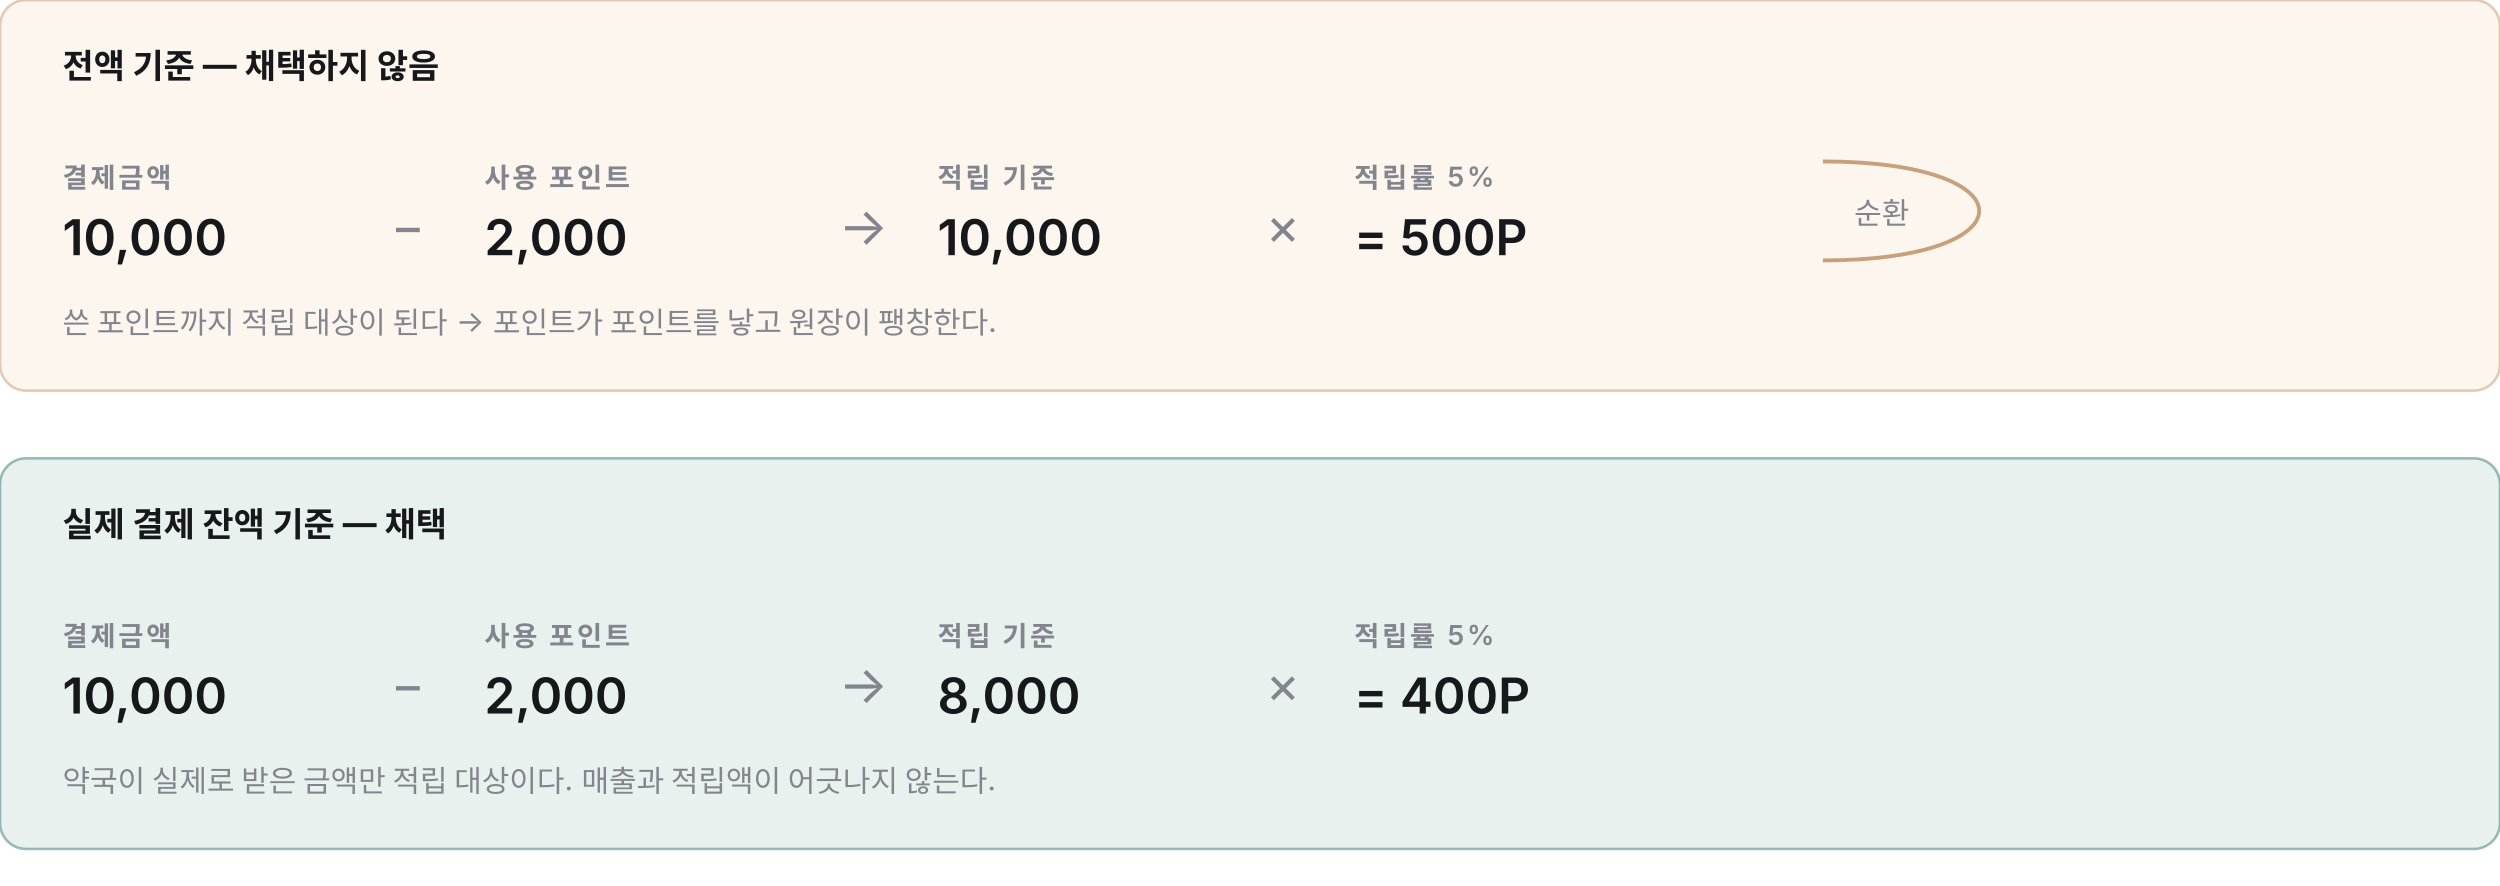
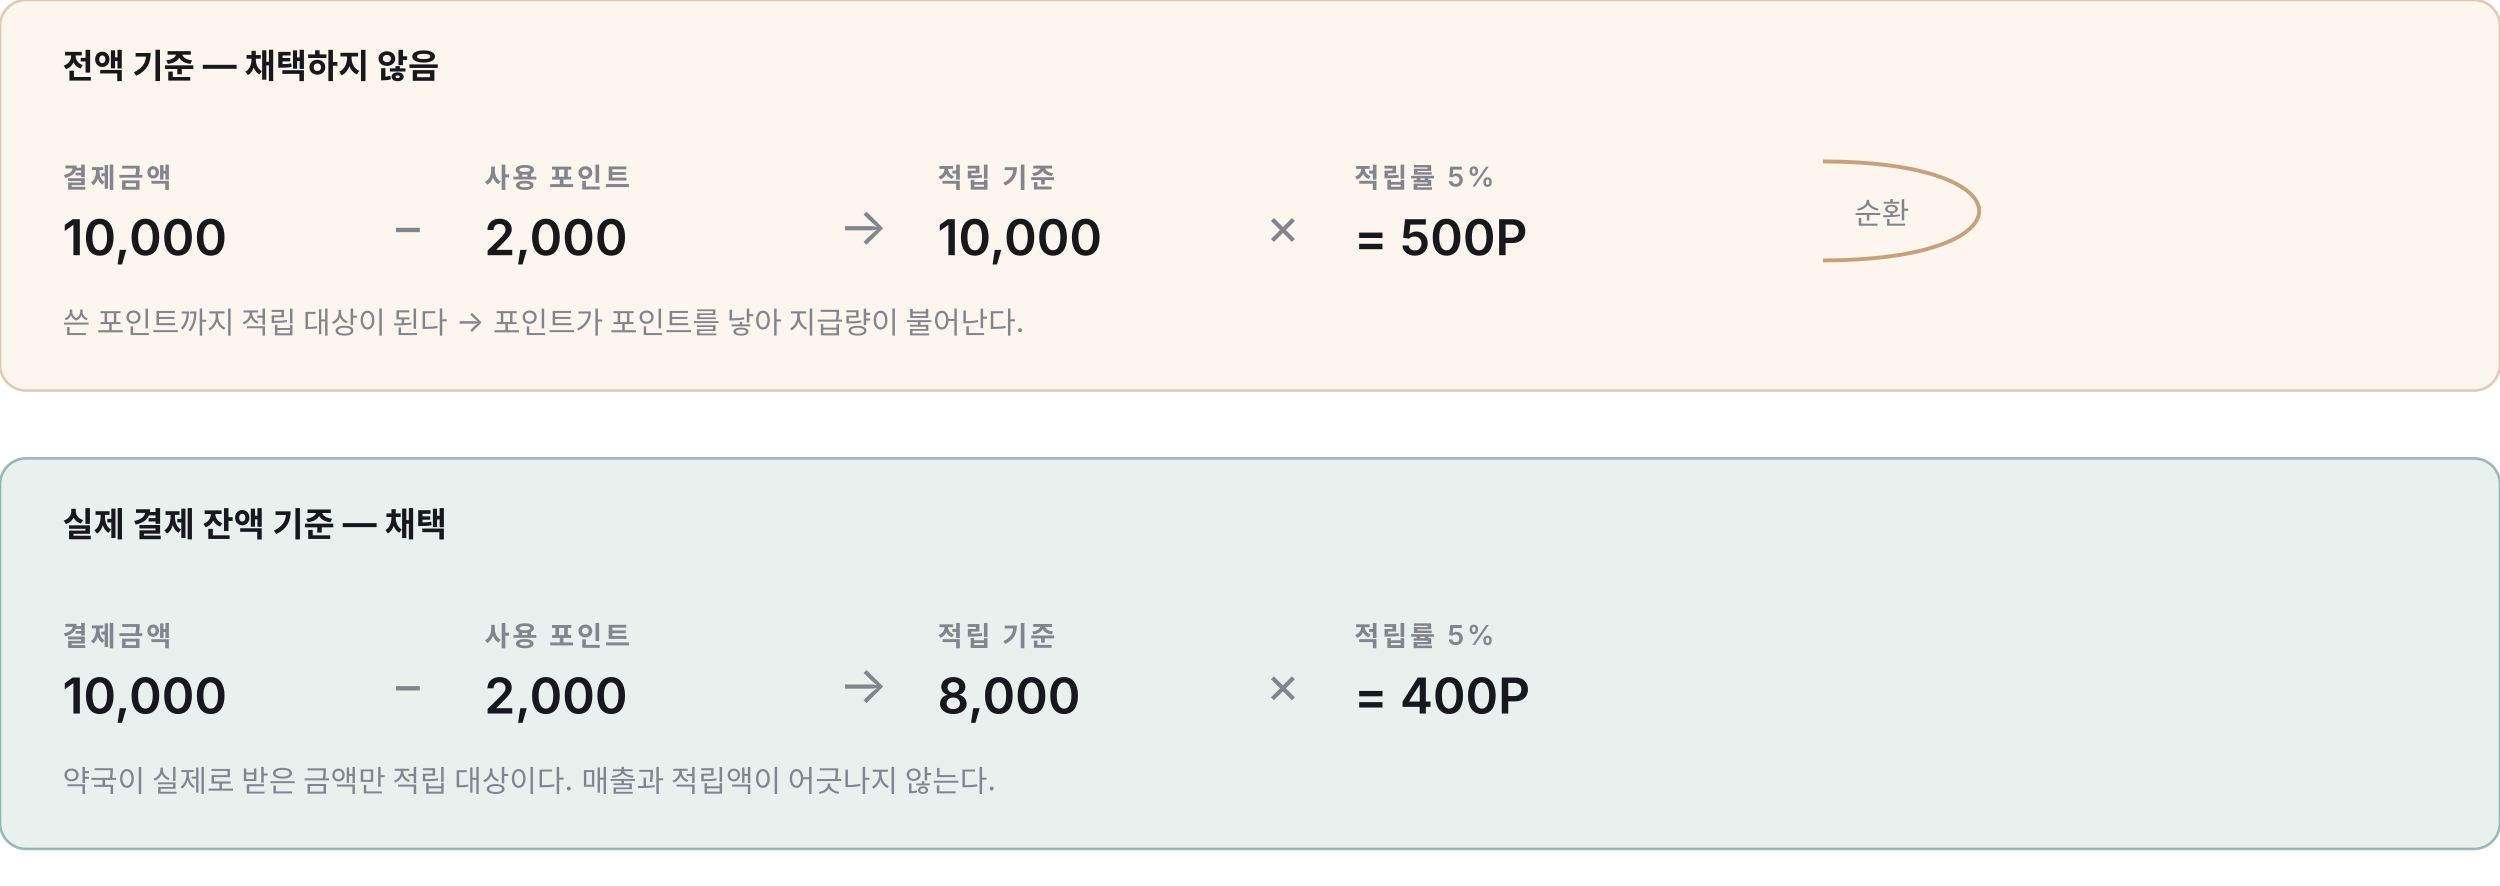
<svg xmlns="http://www.w3.org/2000/svg" viewBox="0 0 960 340" width="960" height="340" role="img" aria-label="적립 기준을 전액으로 할 때와 실결제액으로 할 때의 비교">
  <style>
    .t{font-family:Pretendard,-apple-system,"Apple SD Gothic Neo",system-ui,sans-serif}
    .h{font-size:13px;font-weight:700;fill:#16181c}
    .n{font-size:19px;font-weight:600;fill:#16181c;font-variant-numeric:tabular-nums}
    .k{font-size:10.5px;font-weight:600;fill:#82858d;letter-spacing:.1em}
    .s{font-size:11.5px;fill:#82858d}
    .op{font-size:20px;fill:#82858d}
  </style>
  <g class="t">
    <rect x="0" y="0" width="960" height="150" rx="10" fill="#fdf6ee" stroke="#9a5b1e" stroke-opacity=".3" />
    <text x="24" y="30" class="h" fill="#9a5b1e">전액 기준 — 채택하지 않음</text>
    <g>
      <text x="24" y="72" class="k">결제금액</text>
      <text x="24" y="98" class="n">10,000</text>
      <text x="150" y="94" class="op">−</text>
      <text x="186" y="72" class="k">사용 포인트</text>
      <text x="186" y="98" class="n">2,000</text>
      <text x="322" y="94" class="op">→</text>
      <text x="360" y="72" class="k">적립 기준</text>
      <text x="360" y="98" class="n" fill="#9a5b1e">10,000</text>
      <text x="486" y="94" class="op">×</text>
      <text x="520" y="72" class="k">적립률 5%</text>
      <text x="520" y="98" class="n">= 500P</text>
    </g>
-     <text x="24" y="128" class="s">쓴 포인트까지 적립 대상이 된다 → 포인트가 포인트를 낳고 원장이 팽창한다.</text>
+     <text x="24" y="128" class="s">쓴 포인트까지 적립 대상이 된다 → 포인트가 포인트를 낳아 지급량이 불어난다.</text>
    <path d="M700 100 C 780 100 780 62 700 62" fill="none" stroke="#9a5b1e" stroke-opacity=".55" stroke-width="1.5" />
    <text x="712" y="86" class="s" fill="#9a5b1e">순환</text>
    <rect x="0" y="176" width="960" height="150" rx="10" fill="#e9f1ef" stroke="#0f5c56" stroke-opacity=".4" />
    <text x="24" y="206" class="h" fill="#0f5c56">실제 결제 잔액 기준 — 채택</text>
    <g>
      <text x="24" y="248" class="k">결제금액</text>
      <text x="24" y="274" class="n">10,000</text>
      <text x="150" y="270" class="op">−</text>
      <text x="186" y="248" class="k">사용 포인트</text>
      <text x="186" y="274" class="n">2,000</text>
      <text x="322" y="270" class="op">→</text>
      <text x="360" y="248" class="k">적립 기준</text>
      <text x="360" y="274" class="n" fill="#0f5c56">8,000</text>
      <text x="486" y="270" class="op">×</text>
      <text x="520" y="248" class="k">적립률 5%</text>
      <text x="520" y="274" class="n">= 400P</text>
    </g>
    <text x="24" y="304" class="s">약국이 실제로 받은 금액만 적립 대상이다. 매출과 적립액이 어긋나지 않는다.</text>
  </g>
</svg>
